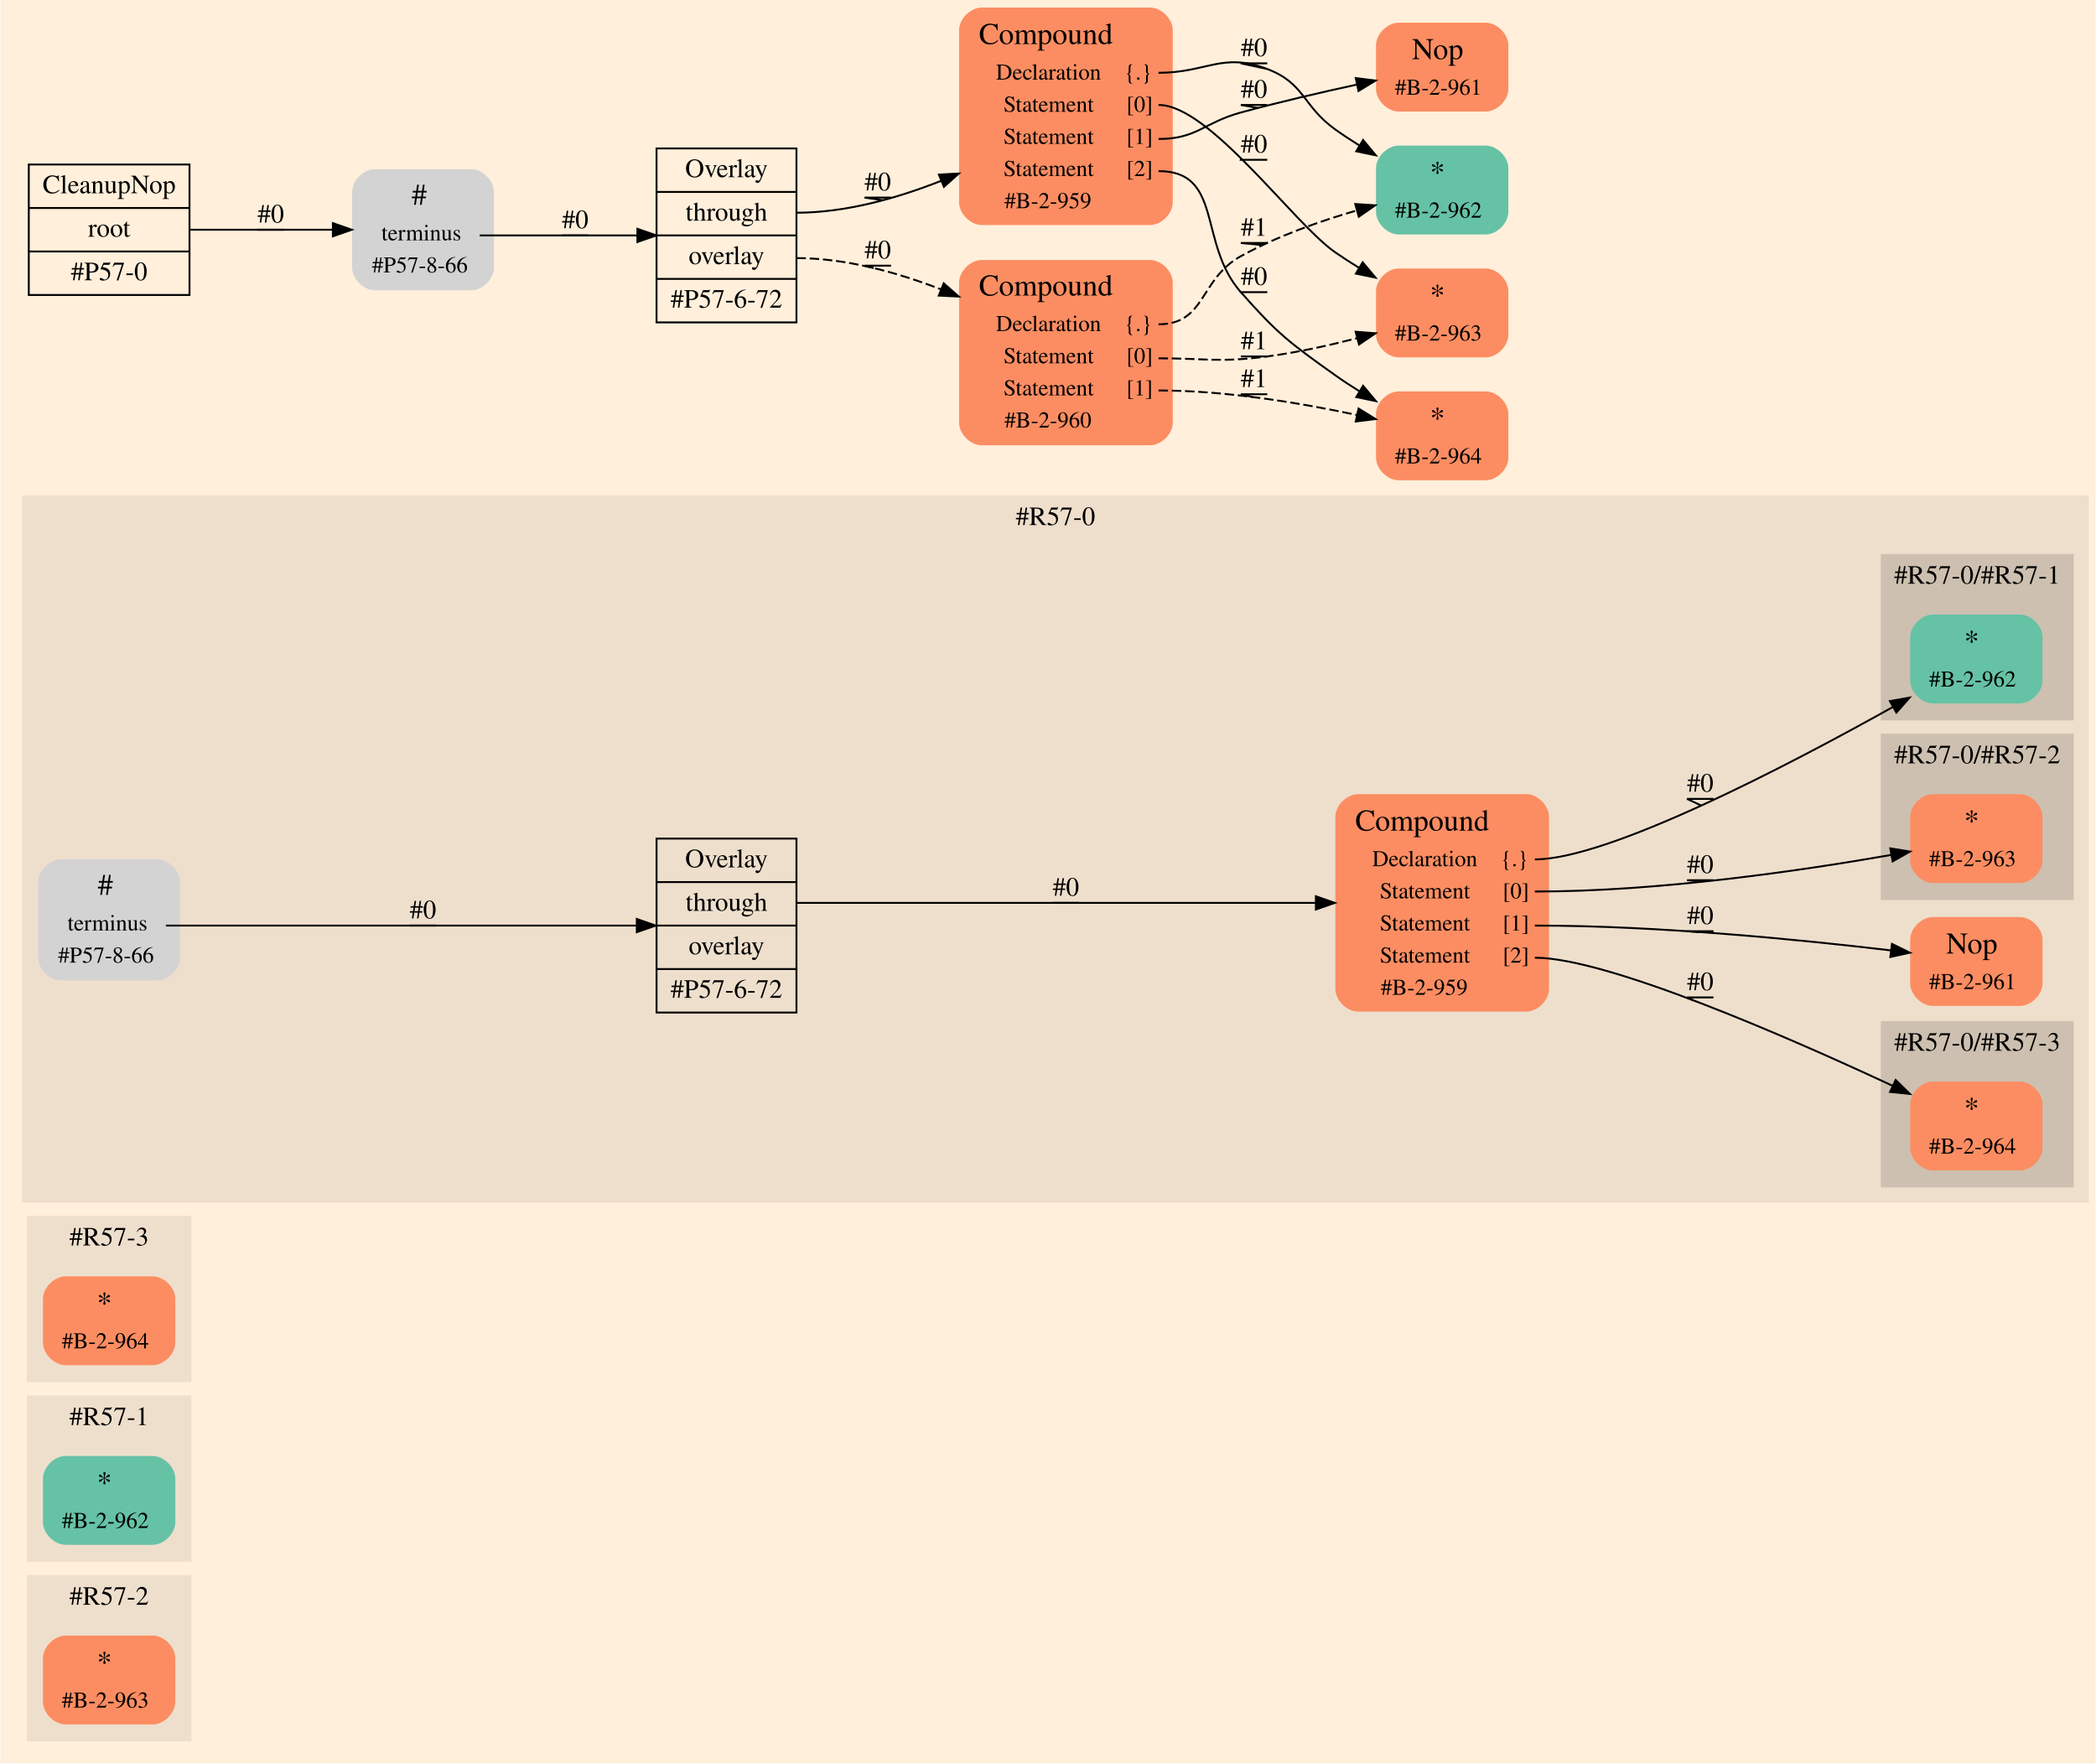
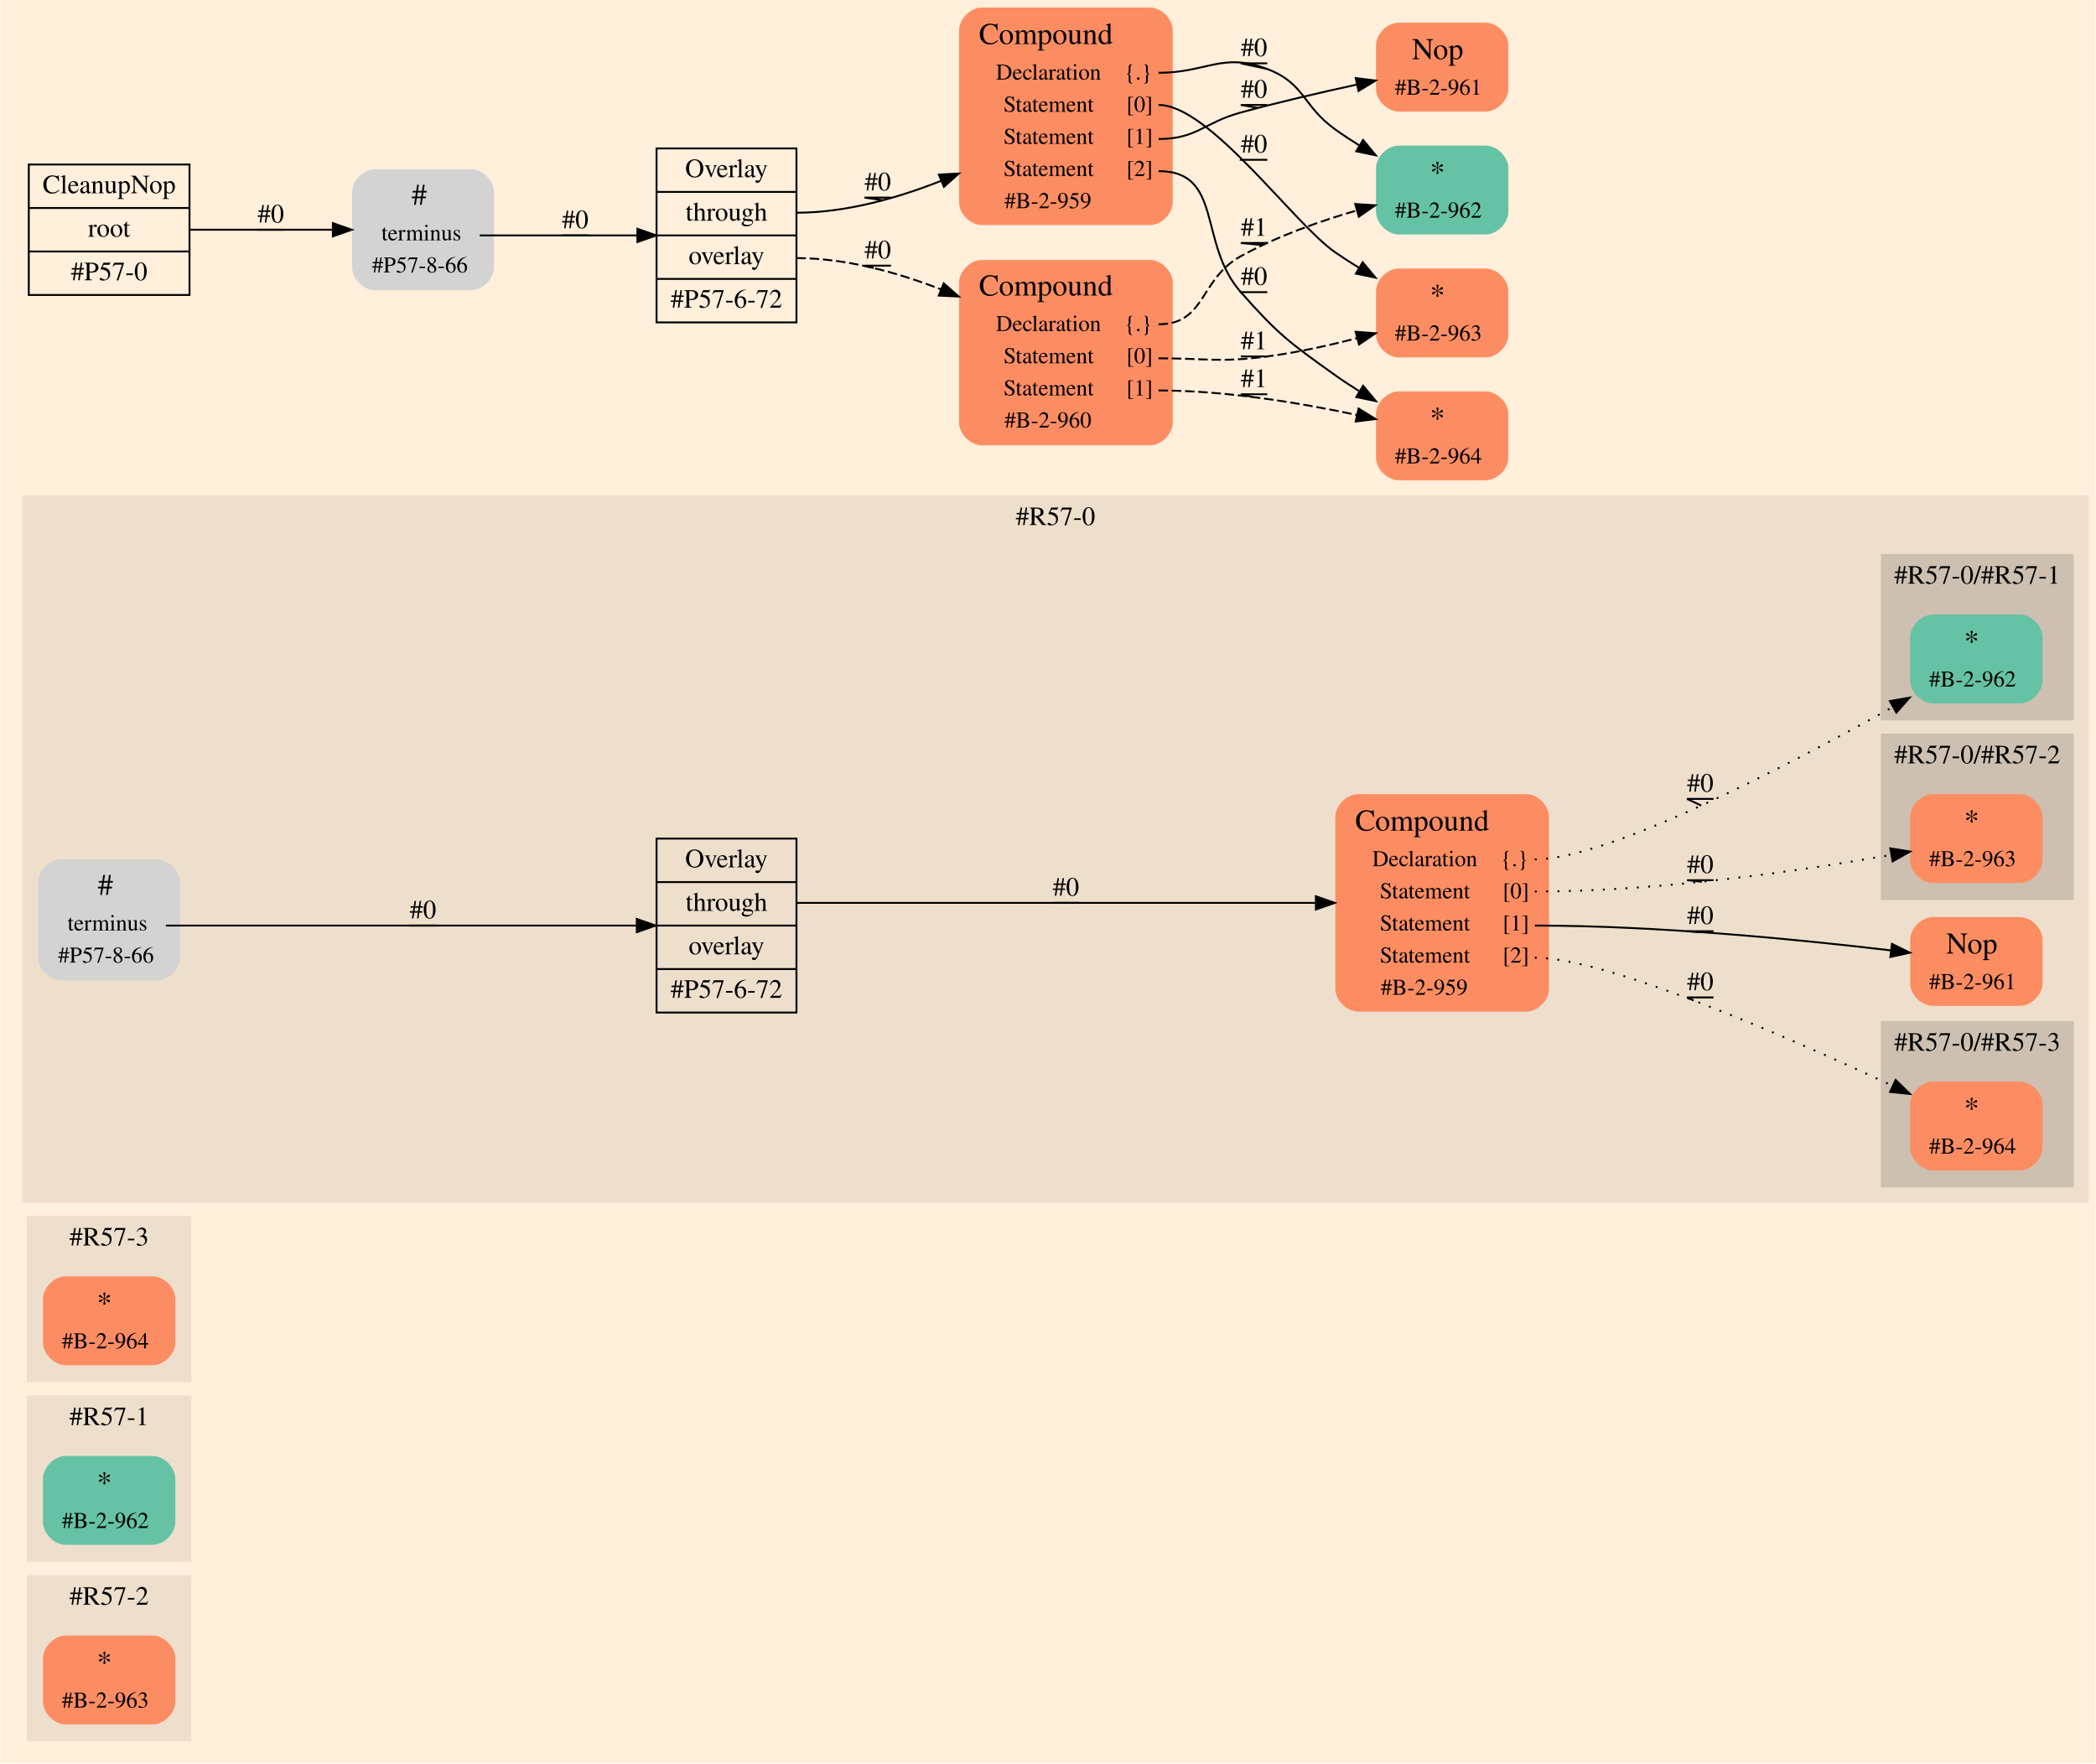
<svg xmlns="http://www.w3.org/2000/svg" width="1008pt" height="848pt" viewBox="0.00 0.00 1008.00 848.34">
  <g id="graph0" class="graph" transform="scale(.9097 .9097) rotate(0) translate(4 928.5)">
    <polygon fill="#ffefdb" stroke="transparent" points="-4,4 -4,-928.5 1104,-928.5 1104,4 -4,4" />
    <g id="clust1" class="cluster">
      <polygon fill="#eedfcc" stroke="#eedfcc" points="10.5,-8 10.5,-95 96.5,-95 96.5,-8 10.5,-8" />
      <text text-anchor="middle" x="53.5" y="-79.8" font-family="Times,serif" font-size="14.00" fill="#000000">#R57-2</text>
    </g>
    <g id="clust2" class="cluster">
      <polygon fill="#eedfcc" stroke="#eedfcc" points="10.5,-103 10.5,-190 96.5,-190 96.5,-103 10.5,-103" />
      <text text-anchor="middle" x="53.5" y="-174.8" font-family="Times,serif" font-size="14.00" fill="#000000">#R57-1</text>
    </g>
    <g id="clust3" class="cluster">
      <polygon fill="#eedfcc" stroke="#eedfcc" points="10.5,-198 10.5,-285 96.5,-285 96.5,-198 10.5,-198" />
      <text text-anchor="middle" x="53.5" y="-269.8" font-family="Times,serif" font-size="14.00" fill="#000000">#R57-3</text>
    </g>
    <g id="clust4" class="cluster">
      <polygon fill="#eedfcc" stroke="#eedfcc" points="8,-293 8,-666 1100,-666 1100,-293 8,-293" />
      <text text-anchor="middle" x="554" y="-650.8" font-family="Times,serif" font-size="14.00" fill="#000000">#R57-0</text>
    </g>
    <g id="clust5" class="cluster">
      <polygon fill="#cdc0b0" stroke="#cdc0b0" points="991,-301 991,-388 1092,-388 1092,-301 991,-301" />
      <text text-anchor="middle" x="1041.5" y="-372.8" font-family="Times,serif" font-size="14.00" fill="#000000">#R57-0/#R57-3</text>
    </g>
    <g id="clust6" class="cluster">
      <polygon fill="#cdc0b0" stroke="#cdc0b0" points="991,-548 991,-635 1092,-635 1092,-548 991,-548" />
      <text text-anchor="middle" x="1041.5" y="-619.8" font-family="Times,serif" font-size="14.00" fill="#000000">#R57-0/#R57-1</text>
    </g>
    <g id="clust7" class="cluster">
      <polygon fill="#cdc0b0" stroke="#cdc0b0" points="991,-453 991,-540 1092,-540 1092,-453 991,-453" />
      <text text-anchor="middle" x="1041.5" y="-524.8" font-family="Times,serif" font-size="14.00" fill="#000000">#R57-0/#R57-2</text>
    </g>
    <g id="node1" class="node">
      <path fill="#fc8d62" stroke="transparent" d="M76.5,-63.5C76.5,-63.5 30.5,-63.5 30.5,-63.5 24.5,-63.5 18.5,-57.5 18.5,-51.5 18.5,-51.5 18.5,-28.5 18.5,-28.5 18.5,-22.5 24.5,-16.5 30.5,-16.5 30.5,-16.5 76.5,-16.5 76.5,-16.5 82.5,-16.5 88.5,-22.5 88.5,-28.5 88.5,-28.5 88.5,-51.5 88.5,-51.5 88.5,-57.5 82.5,-63.5 76.5,-63.5" />
      <text text-anchor="start" x="47" y="-44.2" font-family="Times,serif" font-size="16.00" fill="#000000">*</text>
      <text text-anchor="start" x="28.5" y="-25.4" font-family="Times,serif" font-size="12.00" fill="#000000">#B-2-963</text>
    </g>
    <g id="node2" class="node">
      <path fill="#66c2a5" stroke="transparent" d="M76.5,-158.5C76.5,-158.5 30.5,-158.5 30.5,-158.5 24.5,-158.5 18.5,-152.5 18.5,-146.5 18.5,-146.5 18.5,-123.5 18.5,-123.5 18.5,-117.5 24.5,-111.5 30.5,-111.5 30.5,-111.5 76.5,-111.5 76.5,-111.5 82.5,-111.5 88.5,-117.5 88.5,-123.5 88.5,-123.5 88.5,-146.5 88.5,-146.5 88.5,-152.5 82.5,-158.5 76.5,-158.5" />
      <text text-anchor="start" x="47" y="-139.2" font-family="Times,serif" font-size="16.00" fill="#000000">*</text>
      <text text-anchor="start" x="28.5" y="-120.4" font-family="Times,serif" font-size="12.00" fill="#000000">#B-2-962</text>
    </g>
    <g id="node3" class="node">
      <path fill="#fc8d62" stroke="transparent" d="M76.5,-253.5C76.5,-253.5 30.5,-253.5 30.5,-253.5 24.5,-253.5 18.5,-247.5 18.5,-241.5 18.5,-241.5 18.5,-218.5 18.5,-218.5 18.5,-212.5 24.5,-206.5 30.5,-206.5 30.5,-206.5 76.5,-206.5 76.5,-206.5 82.5,-206.5 88.5,-212.5 88.5,-218.5 88.5,-218.5 88.5,-241.5 88.5,-241.5 88.5,-247.5 82.5,-253.5 76.5,-253.5" />
      <text text-anchor="start" x="47" y="-234.2" font-family="Times,serif" font-size="16.00" fill="#000000">*</text>
      <text text-anchor="start" x="28.5" y="-215.4" font-family="Times,serif" font-size="12.00" fill="#000000">#B-2-964</text>
    </g>
    <g id="node4" class="node">
      <path fill="#fc8d62" stroke="transparent" d="M1064,-443.5C1064,-443.5 1018,-443.5 1018,-443.5 1012,-443.5 1006,-437.5 1006,-431.5 1006,-431.5 1006,-408.5 1006,-408.5 1006,-402.5 1012,-396.5 1018,-396.5 1018,-396.5 1064,-396.5 1064,-396.5 1070,-396.5 1076,-402.5 1076,-408.5 1076,-408.5 1076,-431.5 1076,-431.5 1076,-437.5 1070,-443.5 1064,-443.5" />
      <text text-anchor="start" x="1025" y="-424.2" font-family="Times,serif" font-size="16.00" fill="#000000">Nop</text>
      <text text-anchor="start" x="1016" y="-405.4" font-family="Times,serif" font-size="12.00" fill="#000000">#B-2-961</text>
    </g>
    <g id="node5" class="node">
      <path fill="#fc8d62" stroke="transparent" d="M803,-508.5C803,-508.5 714,-508.5 714,-508.5 708,-508.5 702,-502.5 702,-496.5 702,-496.5 702,-405.5 702,-405.5 702,-399.5 708,-393.5 714,-393.5 714,-393.5 803,-393.5 803,-393.5 809,-393.5 815,-399.5 815,-405.5 815,-405.5 815,-496.5 815,-496.5 815,-502.5 809,-508.5 803,-508.5" />
      <text text-anchor="start" x="712.5" y="-489.2" font-family="Times,serif" font-size="16.00" fill="#000000">Compound</text>
      <text text-anchor="start" x="721.5" y="-470.4" font-family="Times,serif" font-size="12.00" fill="#000000">Declaration</text>
      <text text-anchor="start" x="789.5" y="-470.4" font-family="Times,serif" font-size="12.00" fill="#000000">{.}</text>
      <text text-anchor="start" x="725.5" y="-453.4" font-family="Times,serif" font-size="12.00" fill="#000000">Statement</text>
      <text text-anchor="start" x="790.5" y="-453.4" font-family="Times,serif" font-size="12.00" fill="#000000">[0]</text>
      <text text-anchor="start" x="725.5" y="-436.4" font-family="Times,serif" font-size="12.00" fill="#000000">Statement</text>
      <text text-anchor="start" x="790.5" y="-436.4" font-family="Times,serif" font-size="12.00" fill="#000000">[1]</text>
      <text text-anchor="start" x="725.5" y="-419.4" font-family="Times,serif" font-size="12.00" fill="#000000">Statement</text>
      <text text-anchor="start" x="790.5" y="-419.4" font-family="Times,serif" font-size="12.00" fill="#000000">[2]</text>
      <text text-anchor="start" x="726" y="-402.4" font-family="Times,serif" font-size="12.00" fill="#000000">#B-2-959</text>
    </g>
    <g id="edge14" class="edge">
      <path fill="none" stroke="#000000" d="M807.5,-439C873.105,-439 948.737,-431.457 995.715,-425.876" />
      <polygon fill="#000000" stroke="#000000" points="996.358,-429.324 1005.865,-424.648 995.517,-422.375 996.358,-429.324" />
      <text text-anchor="middle" x="895" y="-439.8" font-family="Times,serif" font-size="14.00" fill="#000000">#0</text>
      <polyline fill="none" stroke="#000000" points="902,-436 888,-436 894.554,-435.576 " />
    </g>
    <g id="node8" class="node">
      <path fill="#fc8d62" stroke="transparent" d="M1064,-356.5C1064,-356.5 1018,-356.5 1018,-356.5 1012,-356.5 1006,-350.5 1006,-344.5 1006,-344.5 1006,-321.5 1006,-321.5 1006,-315.5 1012,-309.5 1018,-309.5 1018,-309.5 1064,-309.5 1064,-309.5 1070,-309.5 1076,-315.5 1076,-321.5 1076,-321.5 1076,-344.5 1076,-344.5 1076,-350.5 1070,-356.5 1064,-356.5" />
      <text text-anchor="start" x="1034.5" y="-337.2" font-family="Times,serif" font-size="16.00" fill="#000000">*</text>
      <text text-anchor="start" x="1016" y="-318.4" font-family="Times,serif" font-size="12.00" fill="#000000">#B-2-964</text>
    </g>
    <g id="edge15" class="edge">
-       <path fill="none" stroke="#000000" d="M807.5,-422C845.41,-422 940.387,-380.519 996.842,-354.195" />
+       <path fill="none" stroke="#000000" stroke-dasharray="1,5" d="M807.5,-422C845.41,-422 940.387,-380.519 996.842,-354.195" />
      <polygon fill="#000000" stroke="#000000" points="998.328,-357.364 1005.896,-349.95 995.356,-351.026 998.328,-357.364" />
      <text text-anchor="middle" x="895" y="-404.8" font-family="Times,serif" font-size="14.00" fill="#000000">#0</text>
      <polyline fill="none" stroke="#000000" points="902,-401 888,-401 891.477,-399.397 " />
    </g>
    <g id="node9" class="node">
      <path fill="#66c2a5" stroke="transparent" d="M1064,-603.5C1064,-603.5 1018,-603.5 1018,-603.5 1012,-603.5 1006,-597.5 1006,-591.5 1006,-591.5 1006,-568.5 1006,-568.5 1006,-562.5 1012,-556.5 1018,-556.5 1018,-556.5 1064,-556.5 1064,-556.5 1070,-556.5 1076,-562.5 1076,-568.5 1076,-568.5 1076,-591.5 1076,-591.5 1076,-597.5 1070,-603.5 1064,-603.5" />
      <text text-anchor="start" x="1034.5" y="-584.2" font-family="Times,serif" font-size="16.00" fill="#000000">*</text>
      <text text-anchor="start" x="1016" y="-565.4" font-family="Times,serif" font-size="12.00" fill="#000000">#B-2-962</text>
    </g>
    <g id="edge12" class="edge">
-       <path fill="none" stroke="#000000" d="M807.5,-474C846.298,-474 940.505,-523.137 996.685,-554.501" />
+       <path fill="none" stroke="#000000" stroke-dasharray="1,5" d="M807.5,-474C846.298,-474 940.505,-523.137 996.685,-554.501" />
      <polygon fill="#000000" stroke="#000000" points="995.265,-557.717 1005.698,-559.562 998.693,-551.614 995.265,-557.717" />
      <text text-anchor="middle" x="895" y="-509.8" font-family="Times,serif" font-size="14.00" fill="#000000">#0</text>
      <polyline fill="none" stroke="#000000" points="902,-506 888,-506 895.522,-502.465 " />
    </g>
    <g id="node10" class="node">
      <path fill="#fc8d62" stroke="transparent" d="M1064,-508.5C1064,-508.5 1018,-508.5 1018,-508.5 1012,-508.5 1006,-502.5 1006,-496.5 1006,-496.5 1006,-473.5 1006,-473.5 1006,-467.5 1012,-461.5 1018,-461.5 1018,-461.5 1064,-461.5 1064,-461.5 1070,-461.5 1076,-467.5 1076,-473.5 1076,-473.5 1076,-496.5 1076,-496.5 1076,-502.5 1070,-508.5 1064,-508.5" />
      <text text-anchor="start" x="1034.5" y="-489.2" font-family="Times,serif" font-size="16.00" fill="#000000">*</text>
      <text text-anchor="start" x="1016" y="-470.4" font-family="Times,serif" font-size="12.00" fill="#000000">#B-2-963</text>
    </g>
    <g id="edge13" class="edge">
-       <path fill="none" stroke="#000000" d="M807.5,-457C873.357,-457 948.923,-468.116 995.819,-476.34" />
+       <path fill="none" stroke="#000000" stroke-dasharray="1,5" d="M807.5,-457C873.357,-457 948.923,-468.116 995.819,-476.34" />
      <polygon fill="#000000" stroke="#000000" points="995.49,-479.837 1005.95,-478.15 996.722,-472.946 995.49,-479.837" />
      <text text-anchor="middle" x="895" y="-466.8" font-family="Times,serif" font-size="14.00" fill="#000000">#0</text>
      <polyline fill="none" stroke="#000000" points="902,-463 888,-463 895.906,-462.169 " />
    </g>
    <g id="node6" class="node">
      <path fill="#d3d3d3" stroke="transparent" d="M79,-474C79,-474 28,-474 28,-474 22,-474 16,-468 16,-462 16,-462 16,-422 16,-422 16,-416 22,-410 28,-410 28,-410 79,-410 79,-410 85,-410 91,-416 91,-422 91,-422 91,-462 91,-462 91,-468 85,-474 79,-474" />
      <text text-anchor="start" x="47.5" y="-455.2" font-family="Times,serif" font-size="16.00" fill="#000000">#</text>
      <text text-anchor="start" x="31.5" y="-436.4" font-family="Times,serif" font-size="12.00" fill="#000000">terminus</text>
      <text text-anchor="start" x="26.5" y="-419.4" font-family="Times,serif" font-size="12.00" fill="#000000">#P57-8-66</text>
    </g>
    <g id="node7" class="node">
      <polygon fill="#eedfcc" stroke="#000000" points="343,-393 343,-485 417,-485 417,-393 343,-393" />
      <text text-anchor="middle" x="380" y="-469.8" font-family="Times,serif" font-size="14.00" fill="#000000">Overlay</text>
      <polyline fill="none" stroke="#000000" points="343,-462 417,-462 " />
      <text text-anchor="middle" x="380" y="-446.8" font-family="Times,serif" font-size="14.00" fill="#000000">through</text>
      <polyline fill="none" stroke="#000000" points="343,-439 417,-439 " />
      <text text-anchor="middle" x="380" y="-423.8" font-family="Times,serif" font-size="14.00" fill="#000000">overlay</text>
      <polyline fill="none" stroke="#000000" points="343,-416 417,-416 " />
      <text text-anchor="middle" x="380" y="-400.8" font-family="Times,serif" font-size="14.00" fill="#000000">#P57-6-72</text>
    </g>
    <g id="edge16" class="edge">
      <path fill="none" stroke="#000000" d="M83.5,-439C171.394,-439 273.943,-439 332.497,-439" />
      <polygon fill="#000000" stroke="#000000" points="332.556,-442.5 342.556,-439 332.556,-435.5 332.556,-442.5" />
      <text text-anchor="middle" x="219.5" y="-442.8" font-family="Times,serif" font-size="14.00" fill="#000000">#0</text>
      <polyline fill="none" stroke="#000000" points="226.5,-439 212.5,-439 219.516,-439 " />
    </g>
    <g id="edge17" class="edge">
      <path fill="none" stroke="#000000" d="M417,-451C512.305,-451 622.57,-451 691.431,-451" />
      <polygon fill="#000000" stroke="#000000" points="691.701,-454.5 701.701,-451 691.701,-447.5 691.701,-454.5" />
      <text text-anchor="middle" x="559.5" y="-454.8" font-family="Times,serif" font-size="14.00" fill="#000000">#0</text>
      <polyline fill="none" stroke="#000000" points="566.5,-451 552.5,-451 564.167,-451 " />
    </g>
    <g id="node11" class="node">
      <polygon fill="#ffefdb" stroke="#000000" points="11,-772.5 11,-841.5 96,-841.5 96,-772.5 11,-772.5" />
      <text text-anchor="middle" x="53.5" y="-826.3" font-family="Times,serif" font-size="14.00" fill="#000000">CleanupNop</text>
      <polyline fill="none" stroke="#000000" points="11,-818.5 96,-818.5 " />
      <text text-anchor="middle" x="53.5" y="-803.3" font-family="Times,serif" font-size="14.00" fill="#000000">root</text>
      <polyline fill="none" stroke="#000000" points="11,-795.5 96,-795.5 " />
      <text text-anchor="middle" x="53.5" y="-780.3" font-family="Times,serif" font-size="14.00" fill="#000000">#P57-0</text>
    </g>
    <g id="node12" class="node">
      <path fill="#d3d3d3" stroke="transparent" d="M245,-839C245,-839 194,-839 194,-839 188,-839 182,-833 182,-827 182,-827 182,-787 182,-787 182,-781 188,-775 194,-775 194,-775 245,-775 245,-775 251,-775 257,-781 257,-787 257,-787 257,-827 257,-827 257,-833 251,-839 245,-839" />
      <text text-anchor="start" x="213.5" y="-820.2" font-family="Times,serif" font-size="16.00" fill="#000000">#</text>
      <text text-anchor="start" x="197.5" y="-801.4" font-family="Times,serif" font-size="12.00" fill="#000000">terminus</text>
      <text text-anchor="start" x="192.5" y="-784.4" font-family="Times,serif" font-size="12.00" fill="#000000">#P57-8-66</text>
    </g>
    <g id="edge1" class="edge">
      <path fill="none" stroke="#000000" d="M96.5,-807C121.314,-807 148.944,-807 171.721,-807" />
      <polygon fill="#000000" stroke="#000000" points="171.817,-810.5 181.817,-807 171.817,-803.5 171.817,-810.5" />
      <text text-anchor="middle" x="139" y="-810.8" font-family="Times,serif" font-size="14.00" fill="#000000">#0</text>
      <polyline fill="none" stroke="#000000" points="146,-807 132,-807 139.083,-807 " />
    </g>
    <g id="node13" class="node">
      <polygon fill="#ffefdb" stroke="#000000" points="343,-758 343,-850 417,-850 417,-758 343,-758" />
      <text text-anchor="middle" x="380" y="-834.8" font-family="Times,serif" font-size="14.00" fill="#000000">Overlay</text>
      <polyline fill="none" stroke="#000000" points="343,-827 417,-827 " />
      <text text-anchor="middle" x="380" y="-811.8" font-family="Times,serif" font-size="14.00" fill="#000000">through</text>
      <polyline fill="none" stroke="#000000" points="343,-804 417,-804 " />
      <text text-anchor="middle" x="380" y="-788.8" font-family="Times,serif" font-size="14.00" fill="#000000">overlay</text>
      <polyline fill="none" stroke="#000000" points="343,-781 417,-781 " />
      <text text-anchor="middle" x="380" y="-765.8" font-family="Times,serif" font-size="14.00" fill="#000000">#P57-6-72</text>
    </g>
    <g id="edge2" class="edge">
      <path fill="none" stroke="#000000" d="M249.5,-804C277.056,-804 307.884,-804 332.656,-804" />
      <polygon fill="#000000" stroke="#000000" points="332.875,-807.5 342.875,-804 332.874,-800.5 332.875,-807.5" />
      <text text-anchor="middle" x="300" y="-807.8" font-family="Times,serif" font-size="14.00" fill="#000000">#0</text>
      <polyline fill="none" stroke="#000000" points="307,-804 293,-804 300.092,-804 " />
    </g>
    <g id="node14" class="node">
      <path fill="#fc8d62" stroke="transparent" d="M604,-924.5C604,-924.5 515,-924.5 515,-924.5 509,-924.5 503,-918.5 503,-912.5 503,-912.5 503,-821.5 503,-821.5 503,-815.5 509,-809.5 515,-809.5 515,-809.5 604,-809.5 604,-809.5 610,-809.5 616,-815.5 616,-821.5 616,-821.5 616,-912.5 616,-912.5 616,-918.5 610,-924.5 604,-924.5" />
      <text text-anchor="start" x="513.5" y="-905.2" font-family="Times,serif" font-size="16.00" fill="#000000">Compound</text>
      <text text-anchor="start" x="522.5" y="-886.4" font-family="Times,serif" font-size="12.00" fill="#000000">Declaration</text>
      <text text-anchor="start" x="590.5" y="-886.4" font-family="Times,serif" font-size="12.00" fill="#000000">{.}</text>
      <text text-anchor="start" x="526.5" y="-869.4" font-family="Times,serif" font-size="12.00" fill="#000000">Statement</text>
      <text text-anchor="start" x="591.5" y="-869.4" font-family="Times,serif" font-size="12.00" fill="#000000">[0]</text>
      <text text-anchor="start" x="526.5" y="-852.4" font-family="Times,serif" font-size="12.00" fill="#000000">Statement</text>
      <text text-anchor="start" x="591.5" y="-852.4" font-family="Times,serif" font-size="12.00" fill="#000000">[1]</text>
      <text text-anchor="start" x="526.5" y="-835.4" font-family="Times,serif" font-size="12.00" fill="#000000">Statement</text>
      <text text-anchor="start" x="591.5" y="-835.4" font-family="Times,serif" font-size="12.00" fill="#000000">[2]</text>
      <text text-anchor="start" x="527" y="-818.4" font-family="Times,serif" font-size="12.00" fill="#000000">#B-2-959</text>
    </g>
    <g id="edge3" class="edge">
      <path fill="none" stroke="#000000" d="M417,-816C442.866,-816 469.909,-823.541 493.4,-832.823" />
      <polygon fill="#000000" stroke="#000000" points="492.316,-836.162 502.895,-836.744 494.988,-829.692 492.316,-836.162" />
      <text text-anchor="middle" x="460" y="-827.8" font-family="Times,serif" font-size="14.00" fill="#000000">#0</text>
      <polyline fill="none" stroke="#000000" points="467,-824 453,-824 462.729,-822.6 " />
    </g>
    <g id="node19" class="node">
      <path fill="#fc8d62" stroke="transparent" d="M604,-791C604,-791 515,-791 515,-791 509,-791 503,-785 503,-779 503,-779 503,-705 503,-705 503,-699 509,-693 515,-693 515,-693 604,-693 604,-693 610,-693 616,-699 616,-705 616,-705 616,-779 616,-779 616,-785 610,-791 604,-791" />
      <text text-anchor="start" x="513.5" y="-772.2" font-family="Times,serif" font-size="16.00" fill="#000000">Compound</text>
      <text text-anchor="start" x="522.5" y="-753.4" font-family="Times,serif" font-size="12.00" fill="#000000">Declaration</text>
      <text text-anchor="start" x="590.5" y="-753.4" font-family="Times,serif" font-size="12.00" fill="#000000">{.}</text>
      <text text-anchor="start" x="526.5" y="-736.4" font-family="Times,serif" font-size="12.00" fill="#000000">Statement</text>
      <text text-anchor="start" x="591.5" y="-736.4" font-family="Times,serif" font-size="12.00" fill="#000000">[0]</text>
      <text text-anchor="start" x="526.5" y="-719.4" font-family="Times,serif" font-size="12.00" fill="#000000">Statement</text>
      <text text-anchor="start" x="591.5" y="-719.4" font-family="Times,serif" font-size="12.00" fill="#000000">[1]</text>
      <text text-anchor="start" x="527" y="-702.4" font-family="Times,serif" font-size="12.00" fill="#000000">#B-2-960</text>
    </g>
    <g id="edge4" class="edge">
      <path fill="none" stroke="#000000" stroke-dasharray="5,2" d="M417,-792C442.809,-792 469.839,-784.607 493.335,-775.507" />
      <polygon fill="#000000" stroke="#000000" points="494.877,-778.659 502.834,-771.663 492.251,-772.17 494.877,-778.659" />
      <text text-anchor="middle" x="460" y="-791.8" font-family="Times,serif" font-size="14.00" fill="#000000">#0</text>
      <polyline fill="none" stroke="#000000" points="467,-788 453,-788 457.85,-786.739 " />
    </g>
    <g id="node15" class="node">
      <path fill="#66c2a5" stroke="transparent" d="M781.5,-851.5C781.5,-851.5 735.5,-851.5 735.5,-851.5 729.5,-851.5 723.5,-845.5 723.5,-839.5 723.5,-839.5 723.5,-816.5 723.5,-816.5 723.5,-810.5 729.5,-804.5 735.5,-804.5 735.5,-804.5 781.5,-804.5 781.5,-804.5 787.5,-804.5 793.5,-810.5 793.5,-816.5 793.5,-816.5 793.5,-839.5 793.5,-839.5 793.5,-845.5 787.5,-851.5 781.5,-851.5" />
      <text text-anchor="start" x="752" y="-832.2" font-family="Times,serif" font-size="16.00" fill="#000000">*</text>
      <text text-anchor="start" x="733.5" y="-813.4" font-family="Times,serif" font-size="12.00" fill="#000000">#B-2-962</text>
    </g>
    <g id="edge5" class="edge">
      <path fill="none" stroke="#000000" d="M608.5,-890C634.071,-890 642.098,-901.087 666,-892 686.01,-884.392 684.589,-872.456 702,-860 705.974,-857.157 710.222,-854.36 714.537,-851.673" />
      <polygon fill="#000000" stroke="#000000" points="716.652,-854.486 723.423,-846.338 713.048,-848.485 716.652,-854.486" />
      <text text-anchor="middle" x="659" y="-898.8" font-family="Times,serif" font-size="14.00" fill="#000000">#0</text>
      <polyline fill="none" stroke="#000000" points="666,-895 652,-895 666.015,-891.994 " />
    </g>
    <g id="node16" class="node">
      <path fill="#fc8d62" stroke="transparent" d="M781.5,-786.5C781.5,-786.5 735.5,-786.5 735.5,-786.5 729.5,-786.5 723.5,-780.5 723.5,-774.5 723.5,-774.5 723.5,-751.5 723.5,-751.5 723.5,-745.5 729.5,-739.5 735.5,-739.5 735.5,-739.5 781.5,-739.5 781.5,-739.5 787.5,-739.5 793.5,-745.5 793.5,-751.5 793.5,-751.5 793.5,-774.5 793.5,-774.5 793.5,-780.5 787.5,-786.5 781.5,-786.5" />
      <text text-anchor="start" x="752" y="-767.2" font-family="Times,serif" font-size="16.00" fill="#000000">*</text>
      <text text-anchor="start" x="733.5" y="-748.4" font-family="Times,serif" font-size="12.00" fill="#000000">#B-2-963</text>
    </g>
    <g id="edge6" class="edge">
      <path fill="none" stroke="#000000" d="M608.5,-873C635.558,-873 679.749,-810.396 702,-795 705.963,-792.258 710.178,-789.539 714.45,-786.913" />
      <polygon fill="#000000" stroke="#000000" points="716.442,-789.8 723.238,-781.673 712.856,-783.788 716.442,-789.8" />
      <text text-anchor="middle" x="659" y="-847.8" font-family="Times,serif" font-size="14.00" fill="#000000">#0</text>
      <polyline fill="none" stroke="#000000" points="666,-844 652,-844 652.2,-844.655 " />
    </g>
    <g id="node17" class="node">
      <path fill="#fc8d62" stroke="transparent" d="M781.5,-916.5C781.5,-916.5 735.5,-916.5 735.5,-916.5 729.5,-916.5 723.5,-910.5 723.5,-904.5 723.5,-904.5 723.5,-881.5 723.5,-881.5 723.5,-875.5 729.5,-869.5 735.5,-869.5 735.5,-869.5 781.5,-869.5 781.5,-869.5 787.5,-869.5 793.5,-875.5 793.5,-881.5 793.5,-881.5 793.5,-904.5 793.5,-904.5 793.5,-910.5 787.5,-916.5 781.5,-916.5" />
      <text text-anchor="start" x="742.5" y="-897.2" font-family="Times,serif" font-size="16.00" fill="#000000">Nop</text>
      <text text-anchor="start" x="733.5" y="-878.4" font-family="Times,serif" font-size="12.00" fill="#000000">#B-2-961</text>
    </g>
    <g id="edge7" class="edge">
      <path fill="none" stroke="#000000" d="M608.5,-855C628.81,-855 632.407,-863.651 652,-869 671.993,-874.458 694.337,-879.632 713.376,-883.769" />
      <polygon fill="#000000" stroke="#000000" points="712.777,-887.22 723.289,-885.895 714.245,-880.376 712.777,-887.22" />
      <text text-anchor="middle" x="659" y="-876.8" font-family="Times,serif" font-size="14.00" fill="#000000">#0</text>
      <polyline fill="none" stroke="#000000" points="666,-873 652,-873 661.04,-871.409 " />
    </g>
    <g id="node18" class="node">
      <path fill="#fc8d62" stroke="transparent" d="M781.5,-721.5C781.5,-721.5 735.5,-721.5 735.5,-721.5 729.5,-721.5 723.5,-715.5 723.5,-709.5 723.5,-709.5 723.5,-686.5 723.5,-686.5 723.5,-680.5 729.5,-674.5 735.5,-674.5 735.5,-674.5 781.5,-674.5 781.5,-674.5 787.5,-674.5 793.5,-680.5 793.5,-686.5 793.5,-686.5 793.5,-709.5 793.5,-709.5 793.5,-715.5 787.5,-721.5 781.5,-721.5" />
      <text text-anchor="start" x="752" y="-702.2" font-family="Times,serif" font-size="16.00" fill="#000000">*</text>
      <text text-anchor="start" x="733.5" y="-683.4" font-family="Times,serif" font-size="12.00" fill="#000000">#B-2-964</text>
    </g>
    <g id="edge8" class="edge">
      <path fill="none" stroke="#000000" d="M608.5,-838C642.893,-838 629.243,-799.787 652,-774 671.587,-751.805 677.882,-747.163 702,-730 705.981,-727.167 710.234,-724.376 714.552,-721.694" />
      <polygon fill="#000000" stroke="#000000" points="716.665,-724.508 723.441,-716.363 713.065,-718.505 716.665,-724.508" />
      <text text-anchor="middle" x="659" y="-777.8" font-family="Times,serif" font-size="14.00" fill="#000000">#0</text>
      <polyline fill="none" stroke="#000000" points="666,-774 652,-774 652.115,-773.87 " />
    </g>
    <g id="edge9" class="edge">
      <path fill="none" stroke="#000000" stroke-dasharray="5,2" d="M608.5,-757C633.595,-757 630.03,-780.871 652,-793 671.007,-803.493 693.672,-811.487 713.198,-817.168" />
      <polygon fill="#000000" stroke="#000000" points="712.514,-820.611 723.087,-819.929 714.396,-813.869 712.514,-820.611" />
      <text text-anchor="middle" x="659" y="-803.8" font-family="Times,serif" font-size="14.00" fill="#000000">#1</text>
      <polyline fill="none" stroke="#000000" points="666,-800 652,-800 663.505,-798.864 " />
    </g>
    <g id="edge10" class="edge">
      <path fill="none" stroke="#000000" stroke-dasharray="5,2" d="M608.5,-739C634.059,-739 640.658,-736.673 666,-740 681.597,-742.048 698.366,-745.746 713.285,-749.587" />
      <polygon fill="#000000" stroke="#000000" points="712.717,-753.058 723.281,-752.25 714.519,-746.294 712.717,-753.058" />
      <text text-anchor="middle" x="659" y="-743.8" font-family="Times,serif" font-size="14.00" fill="#000000">#1</text>
      <polyline fill="none" stroke="#000000" points="666,-740 652,-740 666.023,-740.003 " />
    </g>
    <g id="edge11" class="edge">
      <path fill="none" stroke="#000000" stroke-dasharray="5,2" d="M608.5,-722C644.005,-722 683.65,-715.363 713.262,-709.069" />
      <polygon fill="#000000" stroke="#000000" points="714.277,-712.43 723.294,-706.869 712.777,-705.592 714.277,-712.43" />
      <text text-anchor="middle" x="659" y="-723.8" font-family="Times,serif" font-size="14.00" fill="#000000">#1</text>
      <polyline fill="none" stroke="#000000" points="666,-720 652,-720 657.996,-718.561 " />
    </g>
  </g>
</svg>
